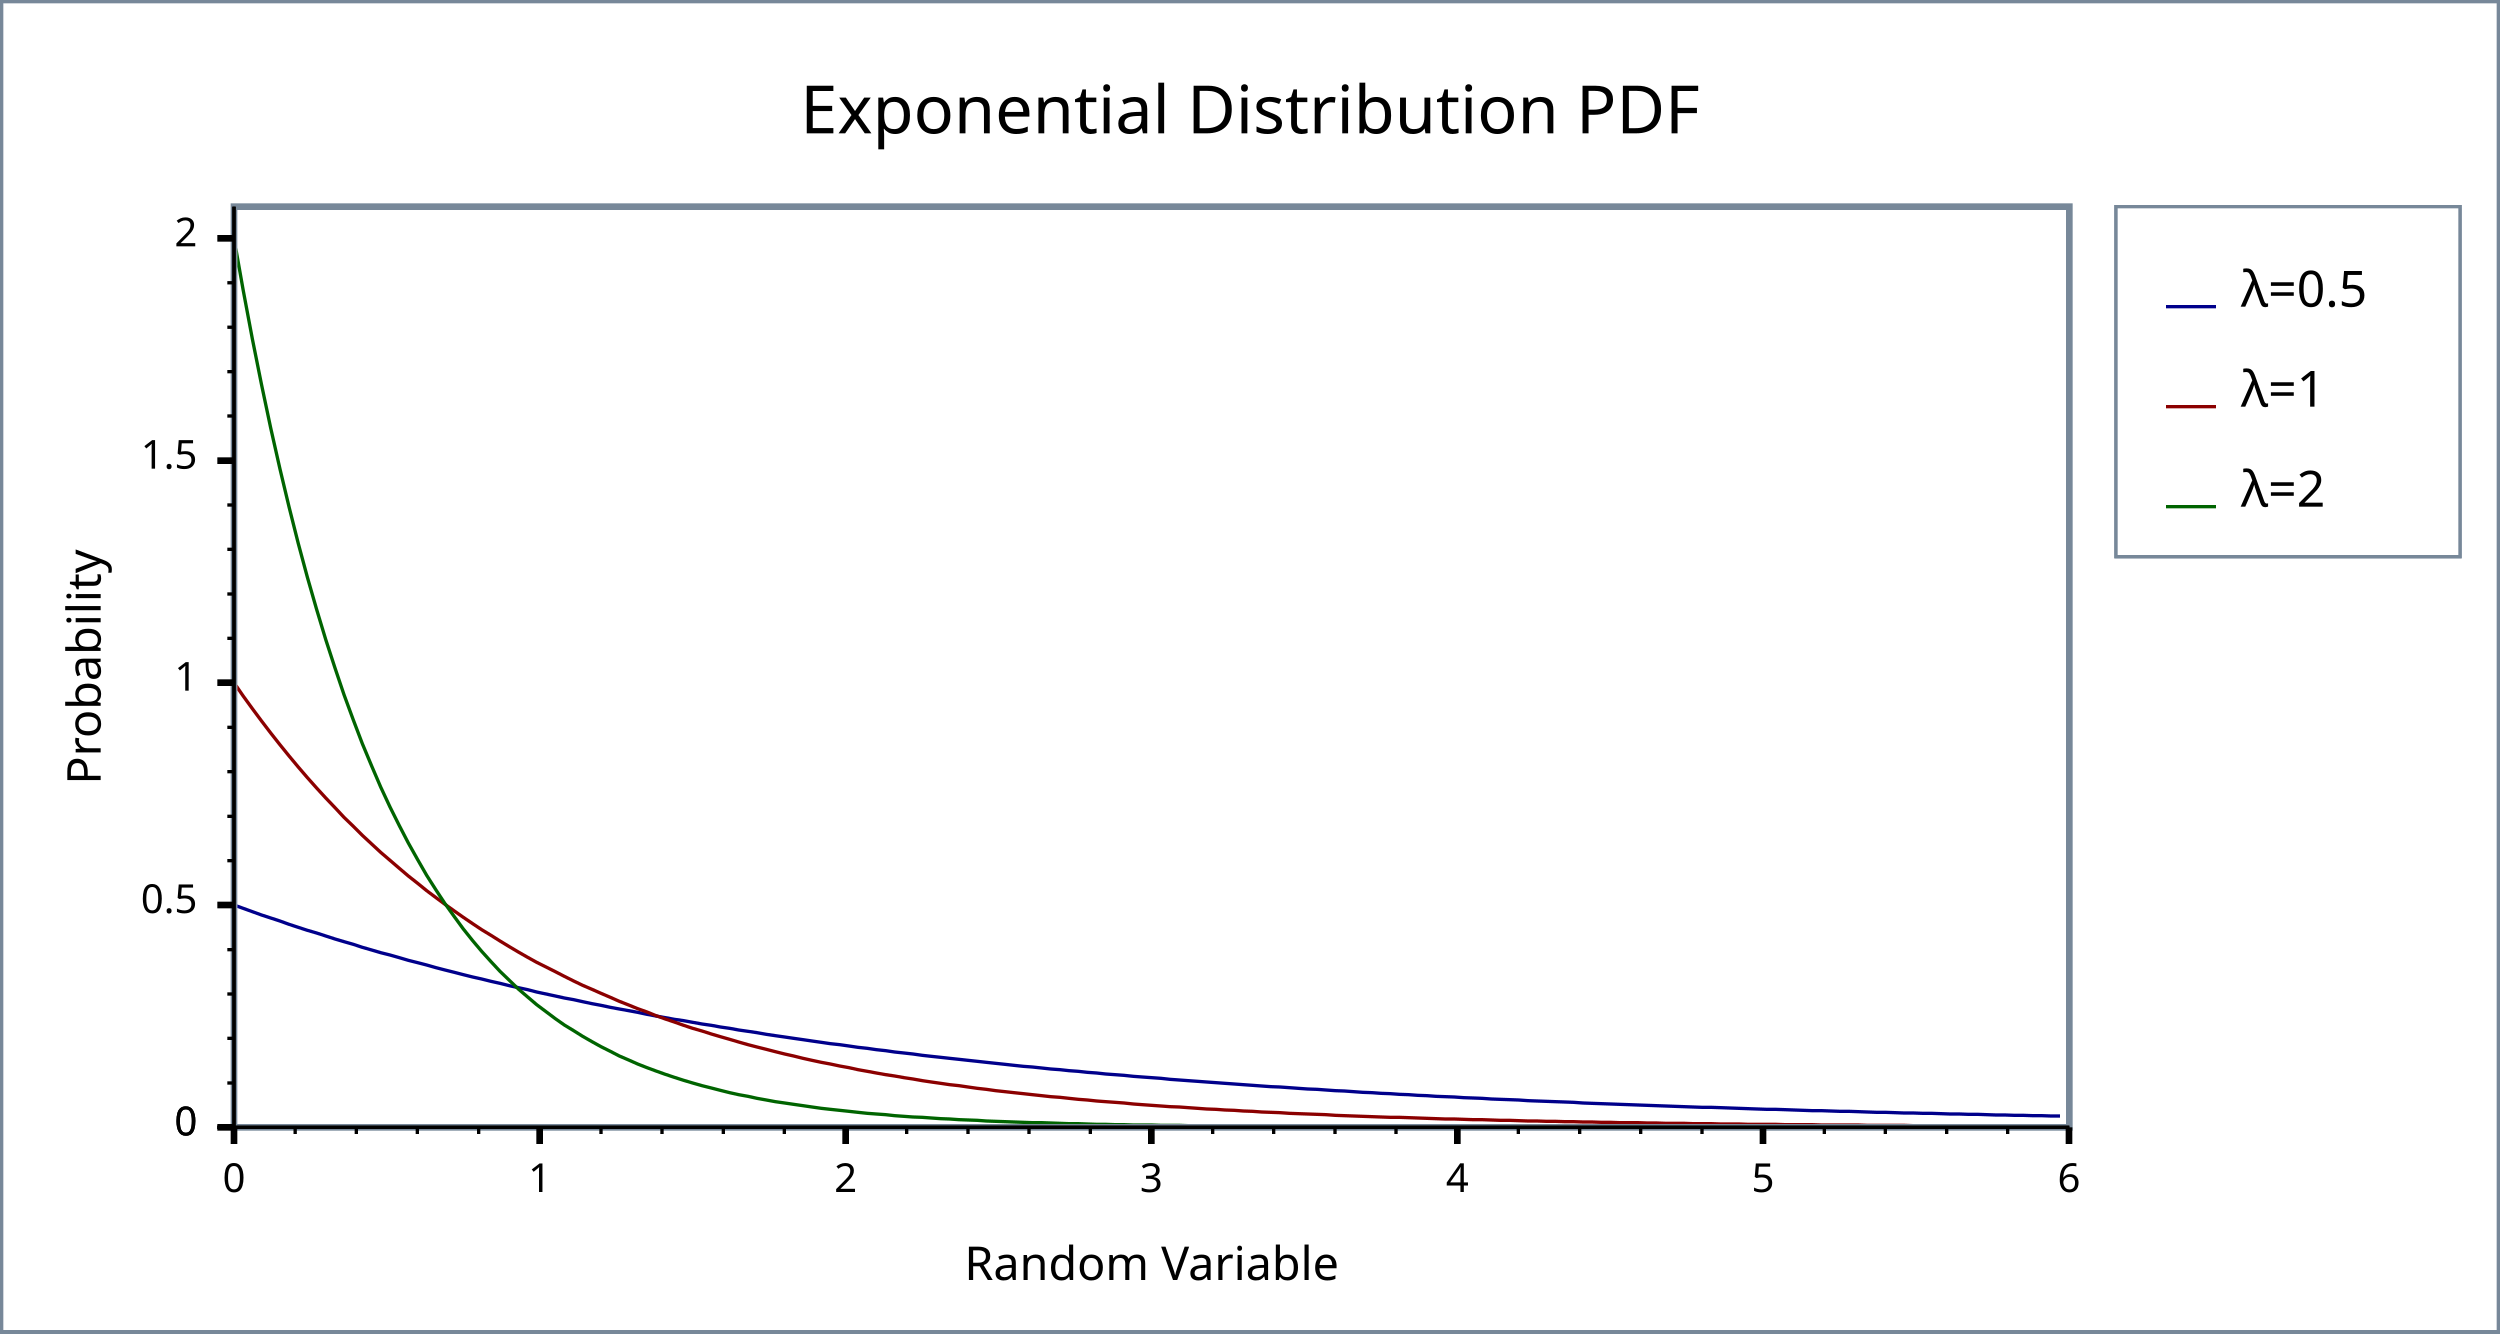
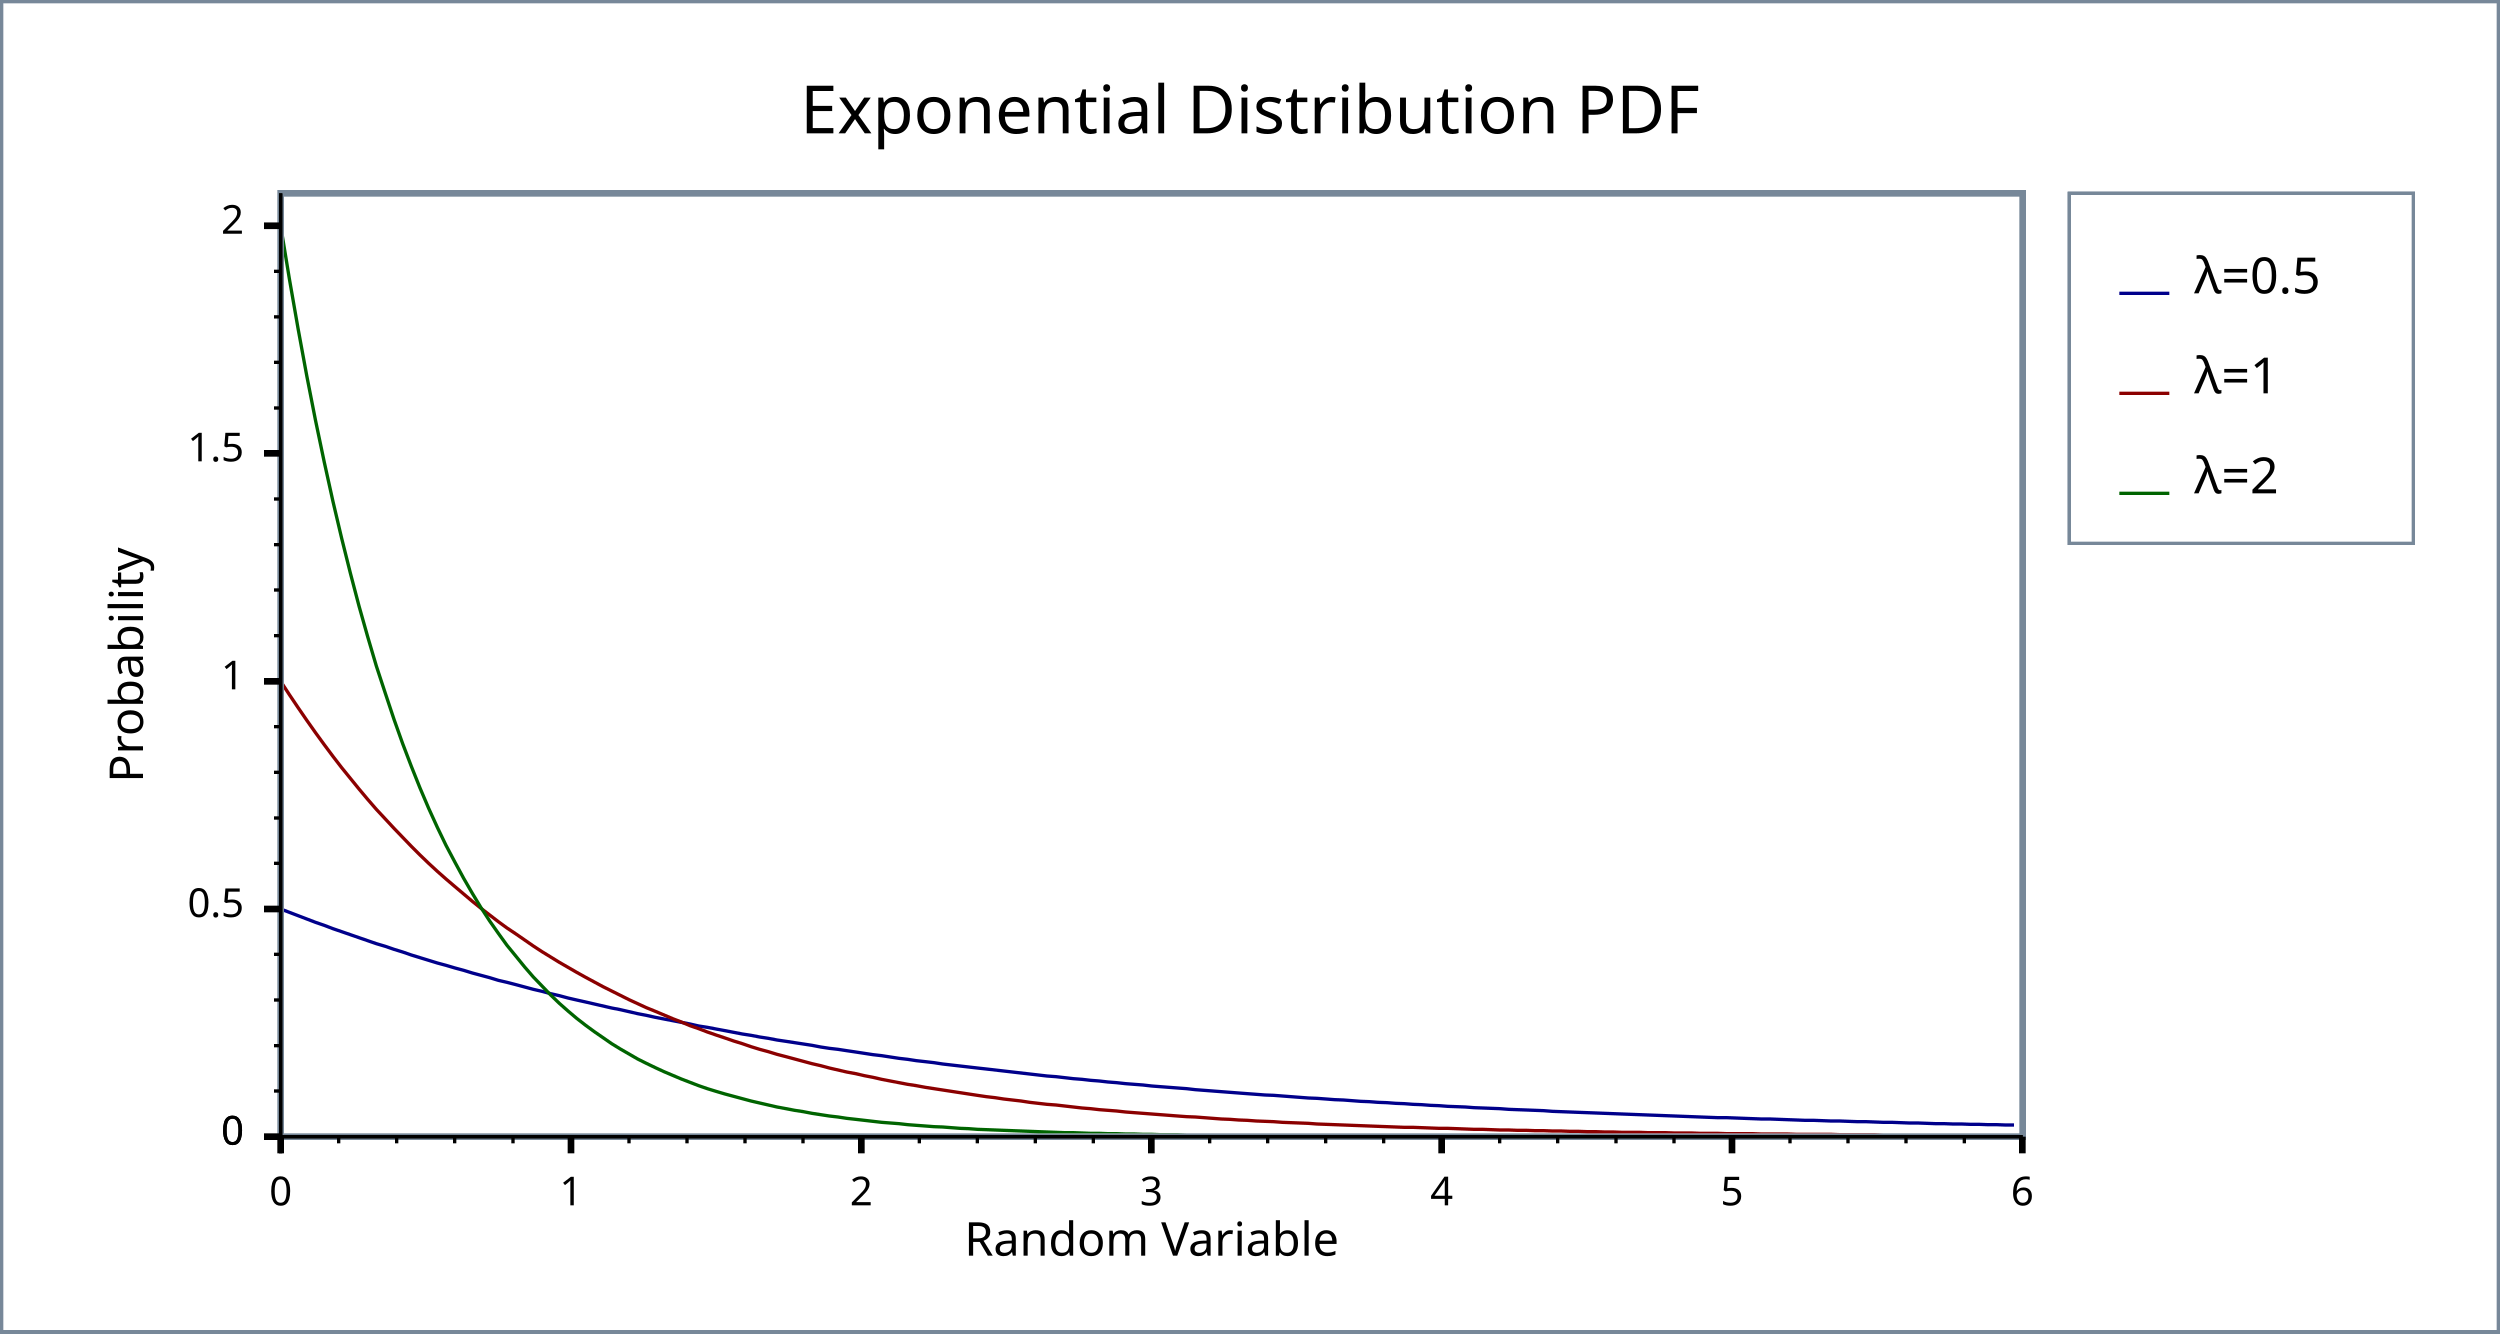
<svg xmlns="http://www.w3.org/2000/svg" width="750" height="400" version="1.1">
  <clipPath id="plot_window">
-     <rect x="71.2" y="63" width="548.6" height="274.2" />
+     <rect x="85.2" y="59" width="520.6" height="281" />
  </clipPath>
  <g id="imageBackground" stroke="rgb(119,136,153)" fill="rgb(255,255,255)" stroke-width="2">
    <rect x="0" y="0" width="750" height="400" />
  </g>
  <g id="plotBackground" stroke="rgb(119,136,153)" fill="rgb(255,255,255)" stroke-width="2">
-     <rect x="70.2" y="62" width="550.6" height="276.2" />
+     <rect x="84.2" y="58" width="522.6" height="283" />
  </g>
  <g id="yMinorGrid" stroke="rgb(200,220,255)" stroke-width="0.5" />
  <g id="yMajorGrid" stroke="rgb(200,220,255)" stroke-width="1" />
  <g id="xMinorGrid" stroke="rgb(200,220,255)" stroke-width="0.5" />
  <g id="xMajorGrid" stroke="rgb(200,220,255)" stroke-width="1" />
  <g id="yAxis" stroke="rgb(0,0,0)" stroke-width="1">
-     <line x1="70.2" y1="62" x2="70.2" y2="343.2" />
-     <line x1="70.2" y1="62" x2="70.2" y2="338.2" />
+     <line x1="84.2" y1="58" x2="84.2" y2="346" />
+     <line x1="84.2" y1="58" x2="84.2" y2="341" />
  </g>
  <g id="xAxis" stroke="rgb(0,0,0)" stroke-width="1">
-     <line x1="65.2" y1="338.2" x2="620.8" y2="338.2" />
-     <line x1="65.2" y1="338.2" x2="620.8" y2="338.2" />
+     <line x1="79.2" y1="341" x2="606.8" y2="341" />
+     <line x1="79.2" y1="341" x2="606.8" y2="341" />
  </g>
  <g id="yMinorTicks" stroke="rgb(0,0,0)" stroke-width="1">
-     <path d="M68.2,324.9 L70.2,324.9 M68.2,311.5 L70.2,311.5 M68.2,298.2 L70.2,298.2 M68.2,284.9 L70.2,284.9 M68.2,258.2 L70.2,258.2 M68.2,244.9 L70.2,244.9 M68.2,231.5 L70.2,231.5 M68.2,218.2 L70.2,218.2 M68.2,191.5 L70.2,191.5 M68.2,178.2 L70.2,178.2 M68.2,164.8 L70.2,164.8 M68.2,151.5 L70.2,151.5 M68.2,124.8 L70.2,124.8 M68.2,111.5 L70.2,111.5 M68.2,98.17 L70.2,98.17 M68.2,84.83 L70.2,84.83 M68.2,338.2 L70.2,338.2 " fill="none" />
+     <path d="M82.2,327.3 L84.2,327.3 M82.2,313.7 L84.2,313.7 M82.2,300 L84.2,300 M82.2,286.3 L84.2,286.3 M82.2,259 L84.2,259 M82.2,245.4 L84.2,245.4 M82.2,231.7 L84.2,231.7 M82.2,218 L84.2,218 M82.2,190.7 L84.2,190.7 M82.2,177 L84.2,177 M82.2,163.4 L84.2,163.4 M82.2,149.7 L84.2,149.7 M82.2,122.4 L84.2,122.4 M82.2,108.7 L84.2,108.7 M82.2,95.06 L84.2,95.06 M82.2,81.4 L84.2,81.4 M82.2,341 L84.2,341 " fill="none" />
  </g>
  <g id="xMinorTicks" stroke="rgb(0,0,0)" stroke-width="1">
-     <path d="M88.55,338.2 L88.55,340.2 M106.9,338.2 L106.9,340.2 M125.2,338.2 L125.2,340.2 M143.6,338.2 L143.6,340.2 M180.3,338.2 L180.3,340.2 M198.6,338.2 L198.6,340.2 M217,338.2 L217,340.2 M235.3,338.2 L235.3,340.2 M272,338.2 L272,340.2 M290.4,338.2 L290.4,340.2 M308.7,338.2 L308.7,340.2 M327.1,338.2 L327.1,340.2 M363.8,338.2 L363.8,340.2 M382.1,338.2 L382.1,340.2 M400.5,338.2 L400.5,340.2 M418.8,338.2 L418.8,340.2 M455.5,338.2 L455.5,340.2 M473.9,338.2 L473.9,340.2 M492.2,338.2 L492.2,340.2 M510.6,338.2 L510.6,340.2 M547.3,338.2 L547.3,340.2 M565.6,338.2 L565.6,340.2 M584,338.2 L584,340.2 M602.3,338.2 L602.3,340.2 " fill="none" />
+     <path d="M101.6,341 L101.6,343 M119,341 L119,343 M136.4,341 L136.4,343 M153.9,341 L153.9,343 M188.7,341 L188.7,343 M206.1,341 L206.1,343 M223.5,341 L223.5,343 M240.9,341 L240.9,343 M275.8,341 L275.8,343 M293.2,341 L293.2,343 M310.6,341 L310.6,343 M328,341 L328,343 M362.9,341 L362.9,343 M380.3,341 L380.3,343 M397.7,341 L397.7,343 M415.1,341 L415.1,343 M449.9,341 L449.9,343 M467.3,341 L467.3,343 M484.8,341 L484.8,343 M502.2,341 L502.2,343 M537,341 L537,343 M554.4,341 L554.4,343 M571.8,341 L571.8,343 M589.3,341 L589.3,343 " fill="none" />
  </g>
  <g id="yMajorTicks" stroke="rgb(0,0,0)" stroke-width="2">
-     <path d="M65.2,338.2 L70.2,338.2 M65.2,271.5 L70.2,271.5 M65.2,204.8 L70.2,204.8 M65.2,138.2 L70.2,138.2 M65.2,71.5 L70.2,71.5 M65.2,338.2 L70.2,338.2 " fill="none" />
+     <path d="M79.2,341 L84.2,341 M79.2,272.7 L84.2,272.7 M79.2,204.4 L84.2,204.4 M79.2,136 L84.2,136 M79.2,67.73 L84.2,67.73 M79.2,341 L84.2,341 " fill="none" />
  </g>
  <g id="xMajorTicks" stroke="rgb(0,0,0)" stroke-width="2">
-     <path d="M70.2,338.2 L70.2,343.2 M161.9,338.2 L161.9,343.2 M253.7,338.2 L253.7,343.2 M345.4,338.2 L345.4,343.2 M437.2,338.2 L437.2,343.2 M528.9,338.2 L528.9,343.2 M620.7,338.2 L620.7,343.2 " fill="none" />
+     <path d="M84.2,341 L84.2,346 M171.3,341 L171.3,346 M258.4,341 L258.4,346 M345.4,341 L345.4,346 M432.5,341 L432.5,346 M519.6,341 L519.6,346 M606.7,341 L606.7,346 " fill="none" />
  </g>
-   <g id="plotLabels">
-     <text x="70.2" y="357.6" text-anchor="middle" font-size="12" font-family="Verdana">0</text>
-     <text x="161.9" y="357.6" text-anchor="middle" font-size="12" font-family="Verdana">1</text>
-     <text x="253.7" y="357.6" text-anchor="middle" font-size="12" font-family="Verdana">2</text>
-     <text x="345.4" y="357.6" text-anchor="middle" font-size="12" font-family="Verdana">3</text>
-     <text x="437.2" y="357.6" text-anchor="middle" font-size="12" font-family="Verdana">4</text>
-     <text x="528.9" y="357.6" text-anchor="middle" font-size="12" font-family="Verdana">5</text>
-     <text x="620.7" y="357.6" text-anchor="middle" font-size="12" font-family="Verdana">6</text>
-     <text x="59.2" y="340.6" text-anchor="end" font-size="12" font-family="Verdana">0</text>
-     <text x="59.2" y="273.9" text-anchor="end" font-size="12" font-family="Verdana">0.5</text>
-     <text x="59.2" y="207.2" text-anchor="end" font-size="12" font-family="Verdana">1</text>
-     <text x="59.2" y="140.6" text-anchor="end" font-size="12" font-family="Verdana">1.5</text>
-     <text x="59.2" y="73.9" text-anchor="end" font-size="12" font-family="Verdana">2</text>
-     <text x="59.2" y="340.6" text-anchor="end" font-size="12" font-family="Verdana">0</text>
+   <g id="xTicksValues">
+     <text x="84.2" y="361.6" text-anchor="middle" font-size="12" font-family="Verdana">0</text>
+     <text x="171.3" y="361.6" text-anchor="middle" font-size="12" font-family="Verdana">1</text>
+     <text x="258.4" y="361.6" text-anchor="middle" font-size="12" font-family="Verdana">2</text>
+     <text x="345.4" y="361.6" text-anchor="middle" font-size="12" font-family="Verdana">3</text>
+     <text x="432.5" y="361.6" text-anchor="middle" font-size="12" font-family="Verdana">4</text>
+     <text x="519.6" y="361.6" text-anchor="middle" font-size="12" font-family="Verdana">5</text>
+     <text x="606.7" y="361.6" text-anchor="middle" font-size="12" font-family="Verdana">6</text>
+   </g>
+   <g id="yTicksValues">
+     <text x="73.2" y="343.4" text-anchor="end" font-size="12" font-family="Verdana">0</text>
+     <text x="73.2" y="275.1" text-anchor="end" font-size="12" font-family="Verdana">0.5</text>
+     <text x="73.2" y="206.8" text-anchor="end" font-size="12" font-family="Verdana">1</text>
+     <text x="73.2" y="138.4" text-anchor="end" font-size="12" font-family="Verdana">1.5</text>
+     <text x="73.2" y="70.13" text-anchor="end" font-size="12" font-family="Verdana">2</text>
+     <text x="73.2" y="343.4" text-anchor="end" font-size="12" font-family="Verdana">0</text>
  </g>
  <g id="yLabel">
-     <text x="30.2" y="200.1" text-anchor="middle" transform="rotate(-90 30.2 200.1 )" font-size="14" font-family="Verdana">Probability</text>
+     <text x="42.9" y="199.5" text-anchor="middle" transform="rotate(-90 42.9 199.5 )" font-size="14" font-family="Verdana">Probability</text>
  </g>
  <g id="xLabel">
-     <text x="345.5" y="384" text-anchor="middle" font-size="14" font-family="Verdana">Random Variable</text>
+     <text x="345.5" y="376.7" text-anchor="middle" font-size="14" font-family="Verdana">Random Variable</text>
  </g>
  <g id="plotLines" stroke-width="2">
    <g clip-path="url(#plot_window)" stroke="rgb(0,0,139)" stroke-width="1">
-       <path d="M70.2,271.5 L72.95,272.5 L75.71,273.5 L78.46,274.5 L81.21,275.4 L83.97,276.3 L86.72,277.3 L89.47,278.2 L92.22,279.1 L94.98,279.9 L97.73,280.8 L100.5,281.7 L103.2,282.5 L106,283.3 L108.7,284.2 L111.5,285 L114.2,285.8 L117,286.5 L119.8,287.3 L122.5,288.1 L125.3,288.8 L128,289.5 L130.8,290.3 L133.5,291 L136.3,291.7 L139,292.4 L141.8,293.1 L144.5,293.7 L147.3,294.4 L150,295 L152.8,295.7 L155.5,296.3 L158.3,296.9 L161,297.6 L163.8,298.2 L166.6,298.8 L169.3,299.4 L172.1,299.9 L174.8,300.5 L177.6,301.1 L180.3,301.6 L183.1,302.2 L185.8,302.7 L188.6,303.2 L191.3,303.7 L194.1,304.3 L196.8,304.8 L199.6,305.3 L202.3,305.8 L205.1,306.2 L207.8,306.7 L210.6,307.2 L213.4,307.6 L216.1,308.1 L218.9,308.5 L221.6,309 L224.4,309.4 L227.1,309.8 L229.9,310.3 L232.6,310.7 L235.4,311.1 L238.1,311.5 L240.9,311.9 L243.6,312.3 L246.4,312.7 L249.1,313.1 L251.9,313.4 L254.7,313.8 L257.4,314.2 L260.2,314.5 L262.9,314.9 L265.7,315.2 L268.4,315.6 L271.2,315.9 L273.9,316.2 L276.7,316.6 L279.4,316.9 L282.2,317.2 L284.9,317.5 L287.7,317.8 L290.4,318.1 L293.2,318.4 L295.9,318.7 L298.7,319 L301.5,319.3 L304.2,319.6 L307,319.9 L309.7,320.1 L312.5,320.4 L315.2,320.7 L318,320.9 L320.7,321.2 L323.5,321.4 L326.2,321.7 L329,321.9 L331.7,322.2 L334.5,322.4 L337.2,322.6 L340,322.9 L342.7,323.1 L345.5,323.3 L348.3,323.5 L351,323.8 L353.8,324 L356.5,324.2 L359.3,324.4 L362,324.6 L364.8,324.8 L367.5,325 L370.3,325.2 L373,325.4 L375.8,325.6 L378.5,325.8 L381.3,326 L384,326.1 L386.8,326.3 L389.5,326.5 L392.3,326.7 L395.1,326.8 L397.8,327 L400.6,327.2 L403.3,327.3 L406.1,327.5 L408.8,327.7 L411.6,327.8 L414.3,328 L417.1,328.1 L419.8,328.3 L422.6,328.4 L425.3,328.6 L428.1,328.7 L430.8,328.9 L433.6,329 L436.3,329.1 L439.1,329.3 L441.9,329.4 L444.6,329.5 L447.4,329.7 L450.1,329.8 L452.9,329.9 L455.6,330 L458.4,330.2 L461.1,330.3 L463.9,330.4 L466.6,330.5 L469.4,330.6 L472.1,330.7 L474.9,330.9 L477.6,331 L480.4,331.1 L483.2,331.2 L485.9,331.3 L488.7,331.4 L491.4,331.5 L494.2,331.6 L496.9,331.7 L499.7,331.8 L502.4,331.9 L505.2,332 L507.9,332.1 L510.7,332.2 L513.4,332.2 L516.2,332.3 L518.9,332.4 L521.7,332.5 L524.4,332.6 L527.2,332.7 L530,332.8 L532.7,332.8 L535.5,332.9 L538.2,333 L541,333.1 L543.7,333.2 L546.5,333.2 L549.2,333.3 L552,333.4 L554.7,333.4 L557.5,333.5 L560.2,333.6 L563,333.7 L565.7,333.7 L568.5,333.8 L571.2,333.9 L574,333.9 L576.8,334 L579.5,334 L582.3,334.1 L585,334.2 L587.8,334.2 L590.5,334.3 L593.3,334.3 L596,334.4 L598.8,334.5 L601.5,334.5 L604.3,334.6 L607,334.6 L609.8,334.7 L612.5,334.7 L615.3,334.8 L618,334.8 " fill="none" />
+       <path d="M84.2,272.7 L86.81,273.7 L89.43,274.7 L92.04,275.7 L94.65,276.7 L97.27,277.6 L99.88,278.6 L102.5,279.5 L105.1,280.4 L107.7,281.3 L110.3,282.2 L112.9,283.1 L115.6,283.9 L118.2,284.8 L120.8,285.6 L123.4,286.5 L126,287.3 L128.6,288.1 L131.2,288.9 L133.8,289.6 L136.5,290.4 L139.1,291.1 L141.7,291.9 L144.3,292.6 L146.9,293.3 L149.5,294.1 L152.1,294.7 L154.8,295.4 L157.4,296.1 L160,296.8 L162.6,297.4 L165.2,298.1 L167.8,298.7 L170.4,299.4 L173,300 L175.7,300.6 L178.3,301.2 L180.9,301.8 L183.5,302.4 L186.1,302.9 L188.7,303.5 L191.3,304.1 L193.9,304.6 L196.6,305.2 L199.2,305.7 L201.8,306.2 L204.4,306.7 L207,307.2 L209.6,307.8 L212.2,308.2 L214.8,308.7 L217.5,309.2 L220.1,309.7 L222.7,310.2 L225.3,310.6 L227.9,311.1 L230.5,311.5 L233.1,312 L235.8,312.4 L238.4,312.8 L241,313.2 L243.6,313.6 L246.2,314.1 L248.8,314.5 L251.4,314.8 L254,315.2 L256.7,315.6 L259.3,316 L261.9,316.4 L264.5,316.7 L267.1,317.1 L269.7,317.5 L272.3,317.8 L274.9,318.2 L277.6,318.5 L280.2,318.8 L282.8,319.2 L285.4,319.5 L288,319.8 L290.6,320.1 L293.2,320.4 L295.9,320.7 L298.5,321 L301.1,321.3 L303.7,321.6 L306.3,321.9 L308.9,322.2 L311.5,322.5 L314.1,322.8 L316.8,323 L319.4,323.3 L322,323.6 L324.6,323.8 L327.2,324.1 L329.8,324.3 L332.4,324.6 L335,324.8 L337.7,325.1 L340.3,325.3 L342.9,325.5 L345.5,325.8 L348.1,326 L350.7,326.2 L353.3,326.4 L356,326.6 L358.6,326.9 L361.2,327.1 L363.8,327.3 L366.4,327.5 L369,327.7 L371.6,327.9 L374.2,328.1 L376.9,328.3 L379.5,328.5 L382.1,328.6 L384.7,328.8 L387.3,329 L389.9,329.2 L392.5,329.4 L395.1,329.5 L397.8,329.7 L400.4,329.9 L403,330 L405.6,330.2 L408.2,330.4 L410.8,330.5 L413.4,330.7 L416.1,330.8 L418.7,331 L421.3,331.1 L423.9,331.3 L426.5,331.4 L429.1,331.6 L431.7,331.7 L434.3,331.9 L437,332 L439.6,332.1 L442.2,332.3 L444.8,332.4 L447.4,332.5 L450,332.6 L452.6,332.8 L455.2,332.9 L457.9,333 L460.5,333.1 L463.1,333.2 L465.7,333.4 L468.3,333.5 L470.9,333.6 L473.5,333.7 L476.2,333.8 L478.8,333.9 L481.4,334 L484,334.1 L486.6,334.2 L489.2,334.3 L491.8,334.4 L494.4,334.5 L497.1,334.6 L499.7,334.7 L502.3,334.8 L504.9,334.9 L507.5,335 L510.1,335.1 L512.7,335.2 L515.3,335.3 L518,335.3 L520.6,335.4 L523.2,335.5 L525.8,335.6 L528.4,335.7 L531,335.7 L533.6,335.8 L536.2,335.9 L538.9,336 L541.5,336.1 L544.1,336.1 L546.7,336.2 L549.3,336.3 L551.9,336.3 L554.5,336.4 L557.2,336.5 L559.8,336.5 L562.4,336.6 L565,336.7 L567.6,336.7 L570.2,336.8 L572.8,336.9 L575.4,336.9 L578.1,337 L580.7,337.1 L583.3,337.1 L585.9,337.2 L588.5,337.2 L591.1,337.3 L593.7,337.3 L596.3,337.4 L599,337.4 L601.6,337.5 L604.2,337.5 " fill="none" />
    </g>
    <g clip-path="url(#plot_window)" stroke="rgb(139,0,0)" stroke-width="1">
-       <path d="M70.2,204.8 L72.95,208.8 L75.71,212.6 L78.46,216.3 L81.21,219.9 L83.97,223.4 L86.72,226.8 L89.47,230.1 L92.22,233.3 L94.98,236.4 L97.73,239.4 L100.5,242.3 L103.2,245.2 L106,247.9 L108.7,250.6 L111.5,253.2 L114.2,255.7 L117,258.1 L119.8,260.5 L122.5,262.8 L125.3,265 L128,267.2 L130.8,269.3 L133.5,271.3 L136.3,273.3 L139,275.2 L141.8,277.1 L144.5,278.9 L147.3,280.6 L150,282.3 L152.8,284 L155.5,285.6 L158.3,287.2 L161,288.7 L163.8,290.1 L166.6,291.5 L169.3,292.9 L172.1,294.3 L174.8,295.6 L177.6,296.8 L180.3,298 L183.1,299.2 L185.8,300.4 L188.6,301.5 L191.3,302.6 L194.1,303.6 L196.8,304.7 L199.6,305.7 L202.3,306.6 L205.1,307.6 L207.8,308.5 L210.6,309.3 L213.4,310.2 L216.1,311 L218.9,311.8 L221.6,312.6 L224.4,313.4 L227.1,314.1 L229.9,314.8 L232.6,315.5 L235.4,316.2 L238.1,316.8 L240.9,317.5 L243.6,318.1 L246.4,318.7 L249.1,319.2 L251.9,319.8 L254.7,320.3 L257.4,320.9 L260.2,321.4 L262.9,321.9 L265.7,322.4 L268.4,322.8 L271.2,323.3 L273.9,323.7 L276.7,324.2 L279.4,324.6 L282.2,325 L284.9,325.4 L287.7,325.7 L290.4,326.1 L293.2,326.5 L295.9,326.8 L298.7,327.2 L301.5,327.5 L304.2,327.8 L307,328.1 L309.7,328.4 L312.5,328.7 L315.2,329 L318,329.2 L320.7,329.5 L323.5,329.8 L326.2,330 L329,330.3 L331.7,330.5 L334.5,330.7 L337.2,330.9 L340,331.2 L342.7,331.4 L345.5,331.6 L348.3,331.8 L351,332 L353.8,332.1 L356.5,332.3 L359.3,332.5 L362,332.7 L364.8,332.8 L367.5,333 L370.3,333.1 L373,333.3 L375.8,333.4 L378.5,333.6 L381.3,333.7 L384,333.8 L386.8,334 L389.5,334.1 L392.3,334.2 L395.1,334.3 L397.8,334.4 L400.6,334.6 L403.3,334.7 L406.1,334.8 L408.8,334.9 L411.6,335 L414.3,335.1 L417.1,335.2 L419.8,335.2 L422.6,335.3 L425.3,335.4 L428.1,335.5 L430.8,335.6 L433.6,335.7 L436.3,335.7 L439.1,335.8 L441.9,335.9 L444.6,335.9 L447.4,336 L450.1,336.1 L452.9,336.1 L455.6,336.2 L458.4,336.3 L461.1,336.3 L463.9,336.4 L466.6,336.4 L469.4,336.5 L472.1,336.5 L474.9,336.6 L477.6,336.6 L480.4,336.7 L483.2,336.7 L485.9,336.8 L488.7,336.8 L491.4,336.8 L494.2,336.9 L496.9,336.9 L499.7,337 L502.4,337 L505.2,337 L507.9,337.1 L510.7,337.1 L513.4,337.1 L516.2,337.2 L518.9,337.2 L521.7,337.2 L524.4,337.3 L527.2,337.3 L530,337.3 L532.7,337.3 L535.5,337.4 L538.2,337.4 L541,337.4 L543.7,337.4 L546.5,337.5 L549.2,337.5 L552,337.5 L554.7,337.5 L557.5,337.5 L560.2,337.6 L563,337.6 L565.7,337.6 L568.5,337.6 L571.2,337.6 L574,337.7 L576.8,337.7 L579.5,337.7 L582.3,337.7 L585,337.7 L587.8,337.7 L590.5,337.7 L593.3,337.8 L596,337.8 L598.8,337.8 L601.5,337.8 L604.3,337.8 L607,337.8 L609.8,337.8 L612.5,337.8 L615.3,337.8 L618,337.9 " fill="none" />
+       <path d="M84.2,204.4 L86.81,208.4 L89.43,212.3 L92.04,216.1 L94.65,219.8 L97.27,223.4 L99.88,226.9 L102.5,230.3 L105.1,233.5 L107.7,236.7 L110.3,239.8 L112.9,242.8 L115.6,245.7 L118.2,248.5 L120.8,251.2 L123.4,253.9 L126,256.5 L128.6,259 L131.2,261.4 L133.8,263.7 L136.5,266 L139.1,268.2 L141.7,270.4 L144.3,272.5 L146.9,274.5 L149.5,276.5 L152.1,278.4 L154.8,280.2 L157.4,282 L160,283.8 L162.6,285.5 L165.2,287.1 L167.8,288.7 L170.4,290.2 L173,291.7 L175.7,293.2 L178.3,294.6 L180.9,296 L183.5,297.3 L186.1,298.6 L188.7,299.9 L191.3,301.1 L193.9,302.3 L196.6,303.4 L199.2,304.5 L201.8,305.6 L204.4,306.6 L207,307.7 L209.6,308.6 L212.2,309.6 L214.8,310.5 L217.5,311.4 L220.1,312.3 L222.7,313.1 L225.3,314 L227.9,314.8 L230.5,315.5 L233.1,316.3 L235.8,317 L238.4,317.7 L241,318.4 L243.6,319.1 L246.2,319.7 L248.8,320.4 L251.4,321 L254,321.6 L256.7,322.1 L259.3,322.7 L261.9,323.2 L264.5,323.8 L267.1,324.3 L269.7,324.8 L272.3,325.3 L274.9,325.7 L277.6,326.2 L280.2,326.6 L282.8,327 L285.4,327.4 L288,327.8 L290.6,328.2 L293.2,328.6 L295.9,329 L298.5,329.3 L301.1,329.7 L303.7,330 L306.3,330.3 L308.9,330.7 L311.5,331 L314.1,331.3 L316.8,331.5 L319.4,331.8 L322,332.1 L324.6,332.4 L327.2,332.6 L329.8,332.9 L332.4,333.1 L335,333.3 L337.7,333.6 L340.3,333.8 L342.9,334 L345.5,334.2 L348.1,334.4 L350.7,334.6 L353.3,334.8 L356,335 L358.6,335.1 L361.2,335.3 L363.8,335.5 L366.4,335.7 L369,335.8 L371.6,336 L374.2,336.1 L376.9,336.3 L379.5,336.4 L382.1,336.5 L384.7,336.7 L387.3,336.8 L389.9,336.9 L392.5,337 L395.1,337.2 L397.8,337.3 L400.4,337.4 L403,337.5 L405.6,337.6 L408.2,337.7 L410.8,337.8 L413.4,337.9 L416.1,338 L418.7,338.1 L421.3,338.2 L423.9,338.2 L426.5,338.3 L429.1,338.4 L431.7,338.5 L434.3,338.5 L437,338.6 L439.6,338.7 L442.2,338.8 L444.8,338.8 L447.4,338.9 L450,339 L452.6,339 L455.2,339.1 L457.9,339.1 L460.5,339.2 L463.1,339.2 L465.7,339.3 L468.3,339.3 L470.9,339.4 L473.5,339.4 L476.2,339.5 L478.8,339.5 L481.4,339.6 L484,339.6 L486.6,339.7 L489.2,339.7 L491.8,339.7 L494.4,339.8 L497.1,339.8 L499.7,339.8 L502.3,339.9 L504.9,339.9 L507.5,339.9 L510.1,340 L512.7,340 L515.3,340 L518,340.1 L520.6,340.1 L523.2,340.1 L525.8,340.1 L528.4,340.2 L531,340.2 L533.6,340.2 L536.2,340.2 L538.9,340.3 L541.5,340.3 L544.1,340.3 L546.7,340.3 L549.3,340.3 L551.9,340.4 L554.5,340.4 L557.2,340.4 L559.8,340.4 L562.4,340.4 L565,340.5 L567.6,340.5 L570.2,340.5 L572.8,340.5 L575.4,340.5 L578.1,340.5 L580.7,340.5 L583.3,340.6 L585.9,340.6 L588.5,340.6 L591.1,340.6 L593.7,340.6 L596.3,340.6 L599,340.6 L601.6,340.6 L604.2,340.7 " fill="none" />
    </g>
    <g clip-path="url(#plot_window)" stroke="rgb(0,100,0)" stroke-width="1">
-       <path d="M70.2,71.5 L72.95,87.03 L75.71,101.7 L78.46,115.4 L81.21,128.4 L83.97,140.6 L86.72,152.1 L89.47,163 L92.22,173.2 L94.98,182.8 L97.73,191.9 L100.5,200.4 L103.2,208.4 L106,216 L108.7,223.1 L111.5,229.8 L114.2,236.1 L117,242.1 L119.8,247.7 L122.5,252.9 L125.3,257.9 L128,262.6 L130.8,267 L133.5,271.1 L136.3,275 L139,278.7 L141.8,282.2 L144.5,285.4 L147.3,288.5 L150,291.4 L152.8,294.1 L155.5,296.7 L158.3,299.1 L161,301.4 L163.8,303.5 L166.6,305.6 L169.3,307.5 L172.1,309.2 L174.8,310.9 L177.6,312.5 L180.3,314 L183.1,315.4 L185.8,316.8 L188.6,318 L191.3,319.2 L194.1,320.3 L196.8,321.3 L199.6,322.3 L202.3,323.2 L205.1,324.1 L207.8,324.9 L210.6,325.7 L213.4,326.4 L216.1,327.1 L218.9,327.8 L221.6,328.4 L224.4,328.9 L227.1,329.5 L229.9,330 L232.6,330.5 L235.4,330.9 L238.1,331.3 L240.9,331.7 L243.6,332.1 L246.4,332.5 L249.1,332.8 L251.9,333.1 L254.7,333.4 L257.4,333.7 L260.2,334 L262.9,334.2 L265.7,334.4 L268.4,334.7 L271.2,334.9 L273.9,335.1 L276.7,335.2 L279.4,335.4 L282.2,335.6 L284.9,335.7 L287.7,335.9 L290.4,336 L293.2,336.1 L295.9,336.3 L298.7,336.4 L301.5,336.5 L304.2,336.6 L307,336.7 L309.7,336.8 L312.5,336.8 L315.2,336.9 L318,337 L320.7,337.1 L323.5,337.1 L326.2,337.2 L329,337.3 L331.7,337.3 L334.5,337.4 L337.2,337.4 L340,337.5 L342.7,337.5 L345.5,337.5 L348.3,337.6 L351,337.6 L353.8,337.6 L356.5,337.7 L359.3,337.7 L362,337.7 L364.8,337.8 L367.5,337.8 L370.3,337.8 L373,337.8 L375.8,337.9 L378.5,337.9 L381.3,337.9 L384,337.9 L386.8,337.9 L389.5,337.9 L392.3,338 L395.1,338 L397.8,338 L400.6,338 L403.3,338 L406.1,338 L408.8,338 L411.6,338 L414.3,338.1 L417.1,338.1 L419.8,338.1 L422.6,338.1 L425.3,338.1 L428.1,338.1 L430.8,338.1 L433.6,338.1 L436.3,338.1 L439.1,338.1 L441.9,338.1 L444.6,338.1 L447.4,338.1 L450.1,338.1 L452.9,338.1 L455.6,338.1 L458.4,338.1 L461.1,338.1 L463.9,338.2 L466.6,338.2 L469.4,338.2 L472.1,338.2 L474.9,338.2 L477.6,338.2 L480.4,338.2 L483.2,338.2 L485.9,338.2 L488.7,338.2 L491.4,338.2 L494.2,338.2 L496.9,338.2 L499.7,338.2 L502.4,338.2 L505.2,338.2 L507.9,338.2 L510.7,338.2 L513.4,338.2 L516.2,338.2 L518.9,338.2 L521.7,338.2 L524.4,338.2 L527.2,338.2 L530,338.2 L532.7,338.2 L535.5,338.2 L538.2,338.2 L541,338.2 L543.7,338.2 L546.5,338.2 L549.2,338.2 L552,338.2 L554.7,338.2 L557.5,338.2 L560.2,338.2 L563,338.2 L565.7,338.2 L568.5,338.2 L571.2,338.2 L574,338.2 L576.8,338.2 L579.5,338.2 L582.3,338.2 L585,338.2 L587.8,338.2 L590.5,338.2 L593.3,338.2 L596,338.2 L598.8,338.2 L601.5,338.2 L604.3,338.2 L607,338.2 L609.8,338.2 L612.5,338.2 L615.3,338.2 L618,338.2 " fill="none" />
+       <path d="M84.2,67.73 L86.81,83.65 L89.43,98.64 L92.04,112.8 L94.65,126.1 L97.27,138.6 L99.88,150.4 L102.5,161.5 L105.1,171.9 L107.7,181.8 L110.3,191 L112.9,199.8 L115.6,208 L118.2,215.8 L120.8,223.1 L123.4,229.9 L126,236.4 L128.6,242.5 L131.2,248.2 L133.8,253.6 L136.5,258.7 L139.1,263.5 L141.7,268 L144.3,272.3 L146.9,276.3 L149.5,280 L152.1,283.6 L154.8,286.9 L157.4,290.1 L160,293.1 L162.6,295.8 L165.2,298.5 L167.8,301 L170.4,303.3 L173,305.5 L175.7,307.6 L178.3,309.5 L180.9,311.3 L183.5,313.1 L186.1,314.7 L188.7,316.2 L191.3,317.7 L193.9,319 L196.6,320.3 L199.2,321.5 L201.8,322.6 L204.4,323.7 L207,324.7 L209.6,325.7 L212.2,326.6 L214.8,327.4 L217.5,328.2 L220.1,328.9 L222.7,329.6 L225.3,330.3 L227.9,330.9 L230.5,331.5 L233.1,332.1 L235.8,332.6 L238.4,333.1 L241,333.5 L243.6,334 L246.2,334.4 L248.8,334.8 L251.4,335.1 L254,335.5 L256.7,335.8 L259.3,336.1 L261.9,336.4 L264.5,336.7 L267.1,336.9 L269.7,337.1 L272.3,337.4 L274.9,337.6 L277.6,337.8 L280.2,338 L282.8,338.1 L285.4,338.3 L288,338.5 L290.6,338.6 L293.2,338.8 L295.9,338.9 L298.5,339 L301.1,339.1 L303.7,339.2 L306.3,339.3 L308.9,339.4 L311.5,339.5 L314.1,339.6 L316.8,339.7 L319.4,339.8 L322,339.8 L324.6,339.9 L327.2,340 L329.8,340 L332.4,340.1 L335,340.1 L337.7,340.2 L340.3,340.2 L342.9,340.3 L345.5,340.3 L348.1,340.4 L350.7,340.4 L353.3,340.4 L356,340.5 L358.6,340.5 L361.2,340.5 L363.8,340.6 L366.4,340.6 L369,340.6 L371.6,340.6 L374.2,340.7 L376.9,340.7 L379.5,340.7 L382.1,340.7 L384.7,340.7 L387.3,340.7 L389.9,340.8 L392.5,340.8 L395.1,340.8 L397.8,340.8 L400.4,340.8 L403,340.8 L405.6,340.8 L408.2,340.8 L410.8,340.8 L413.4,340.9 L416.1,340.9 L418.7,340.9 L421.3,340.9 L423.9,340.9 L426.5,340.9 L429.1,340.9 L431.7,340.9 L434.3,340.9 L437,340.9 L439.6,340.9 L442.2,340.9 L444.8,340.9 L447.4,340.9 L450,340.9 L452.6,340.9 L455.2,340.9 L457.9,340.9 L460.5,341 L463.1,341 L465.7,341 L468.3,341 L470.9,341 L473.5,341 L476.2,341 L478.8,341 L481.4,341 L484,341 L486.6,341 L489.2,341 L491.8,341 L494.4,341 L497.1,341 L499.7,341 L502.3,341 L504.9,341 L507.5,341 L510.1,341 L512.7,341 L515.3,341 L518,341 L520.6,341 L523.2,341 L525.8,341 L528.4,341 L531,341 L533.6,341 L536.2,341 L538.9,341 L541.5,341 L544.1,341 L546.7,341 L549.3,341 L551.9,341 L554.5,341 L557.2,341 L559.8,341 L562.4,341 L565,341 L567.6,341 L570.2,341 L572.8,341 L575.4,341 L578.1,341 L580.7,341 L583.3,341 L585.9,341 L588.5,341 L591.1,341 L593.7,341 L596.3,341 L599,341 L601.6,341 L604.2,341 " fill="none" />
    </g>
  </g>
  <g id="plotPoints" clip-path="url(#plot_window)" />
  <g id="legendBackground" stroke="rgb(119,136,153)" fill="rgb(255,255,255)" stroke-width="1">
-     <rect x="634.8" y="62" width="103.2" height="105" />
-     <rect x="634.8" y="62" width="103.2" height="105" />
+     <rect x="620.8" y="58" width="103.2" height="105" />
+     <rect x="620.8" y="58" width="103.2" height="105" />
  </g>
  <g id="legendPoints">
    <g stroke="rgb(0,0,139)" fill="rgb(255,255,255)" stroke-width="1">
-       <line x1="649.8" y1="92" x2="664.8" y2="92" />
+       <line x1="635.8" y1="88" x2="650.8" y2="88" />
    </g>
    <g stroke="rgb(139,0,0)" fill="rgb(255,255,255)" stroke-width="1">
-       <line x1="649.8" y1="122" x2="664.8" y2="122" />
+       <line x1="635.8" y1="118" x2="650.8" y2="118" />
    </g>
    <g stroke="rgb(0,100,0)" fill="rgb(255,255,255)" stroke-width="1">
-       <line x1="649.8" y1="152" x2="664.8" y2="152" />
+       <line x1="635.8" y1="148" x2="650.8" y2="148" />
    </g>
  </g>
  <g id="legendText">
-     <text x="672.3" y="92" font-size="15" font-family="Verdana">λ=0.5</text>
-     <text x="672.3" y="122" font-size="15" font-family="Verdana">λ=1</text>
-     <text x="672.3" y="152" font-size="15" font-family="Verdana">λ=2</text>
+     <text x="658.3" y="88" font-size="15" font-family="Verdana">λ=0.5</text>
+     <text x="658.3" y="118" font-size="15" font-family="Verdana">λ=1</text>
+     <text x="658.3" y="148" font-size="15" font-family="Verdana">λ=2</text>
  </g>
  <g id="title">
    <text x="375" y="40" text-anchor="middle" font-size="20" font-family="Verdana">Exponential Distribution PDF</text>
  </g>
  <g id="plotXValues" />
  <g id="plotYValues" />
</svg>
